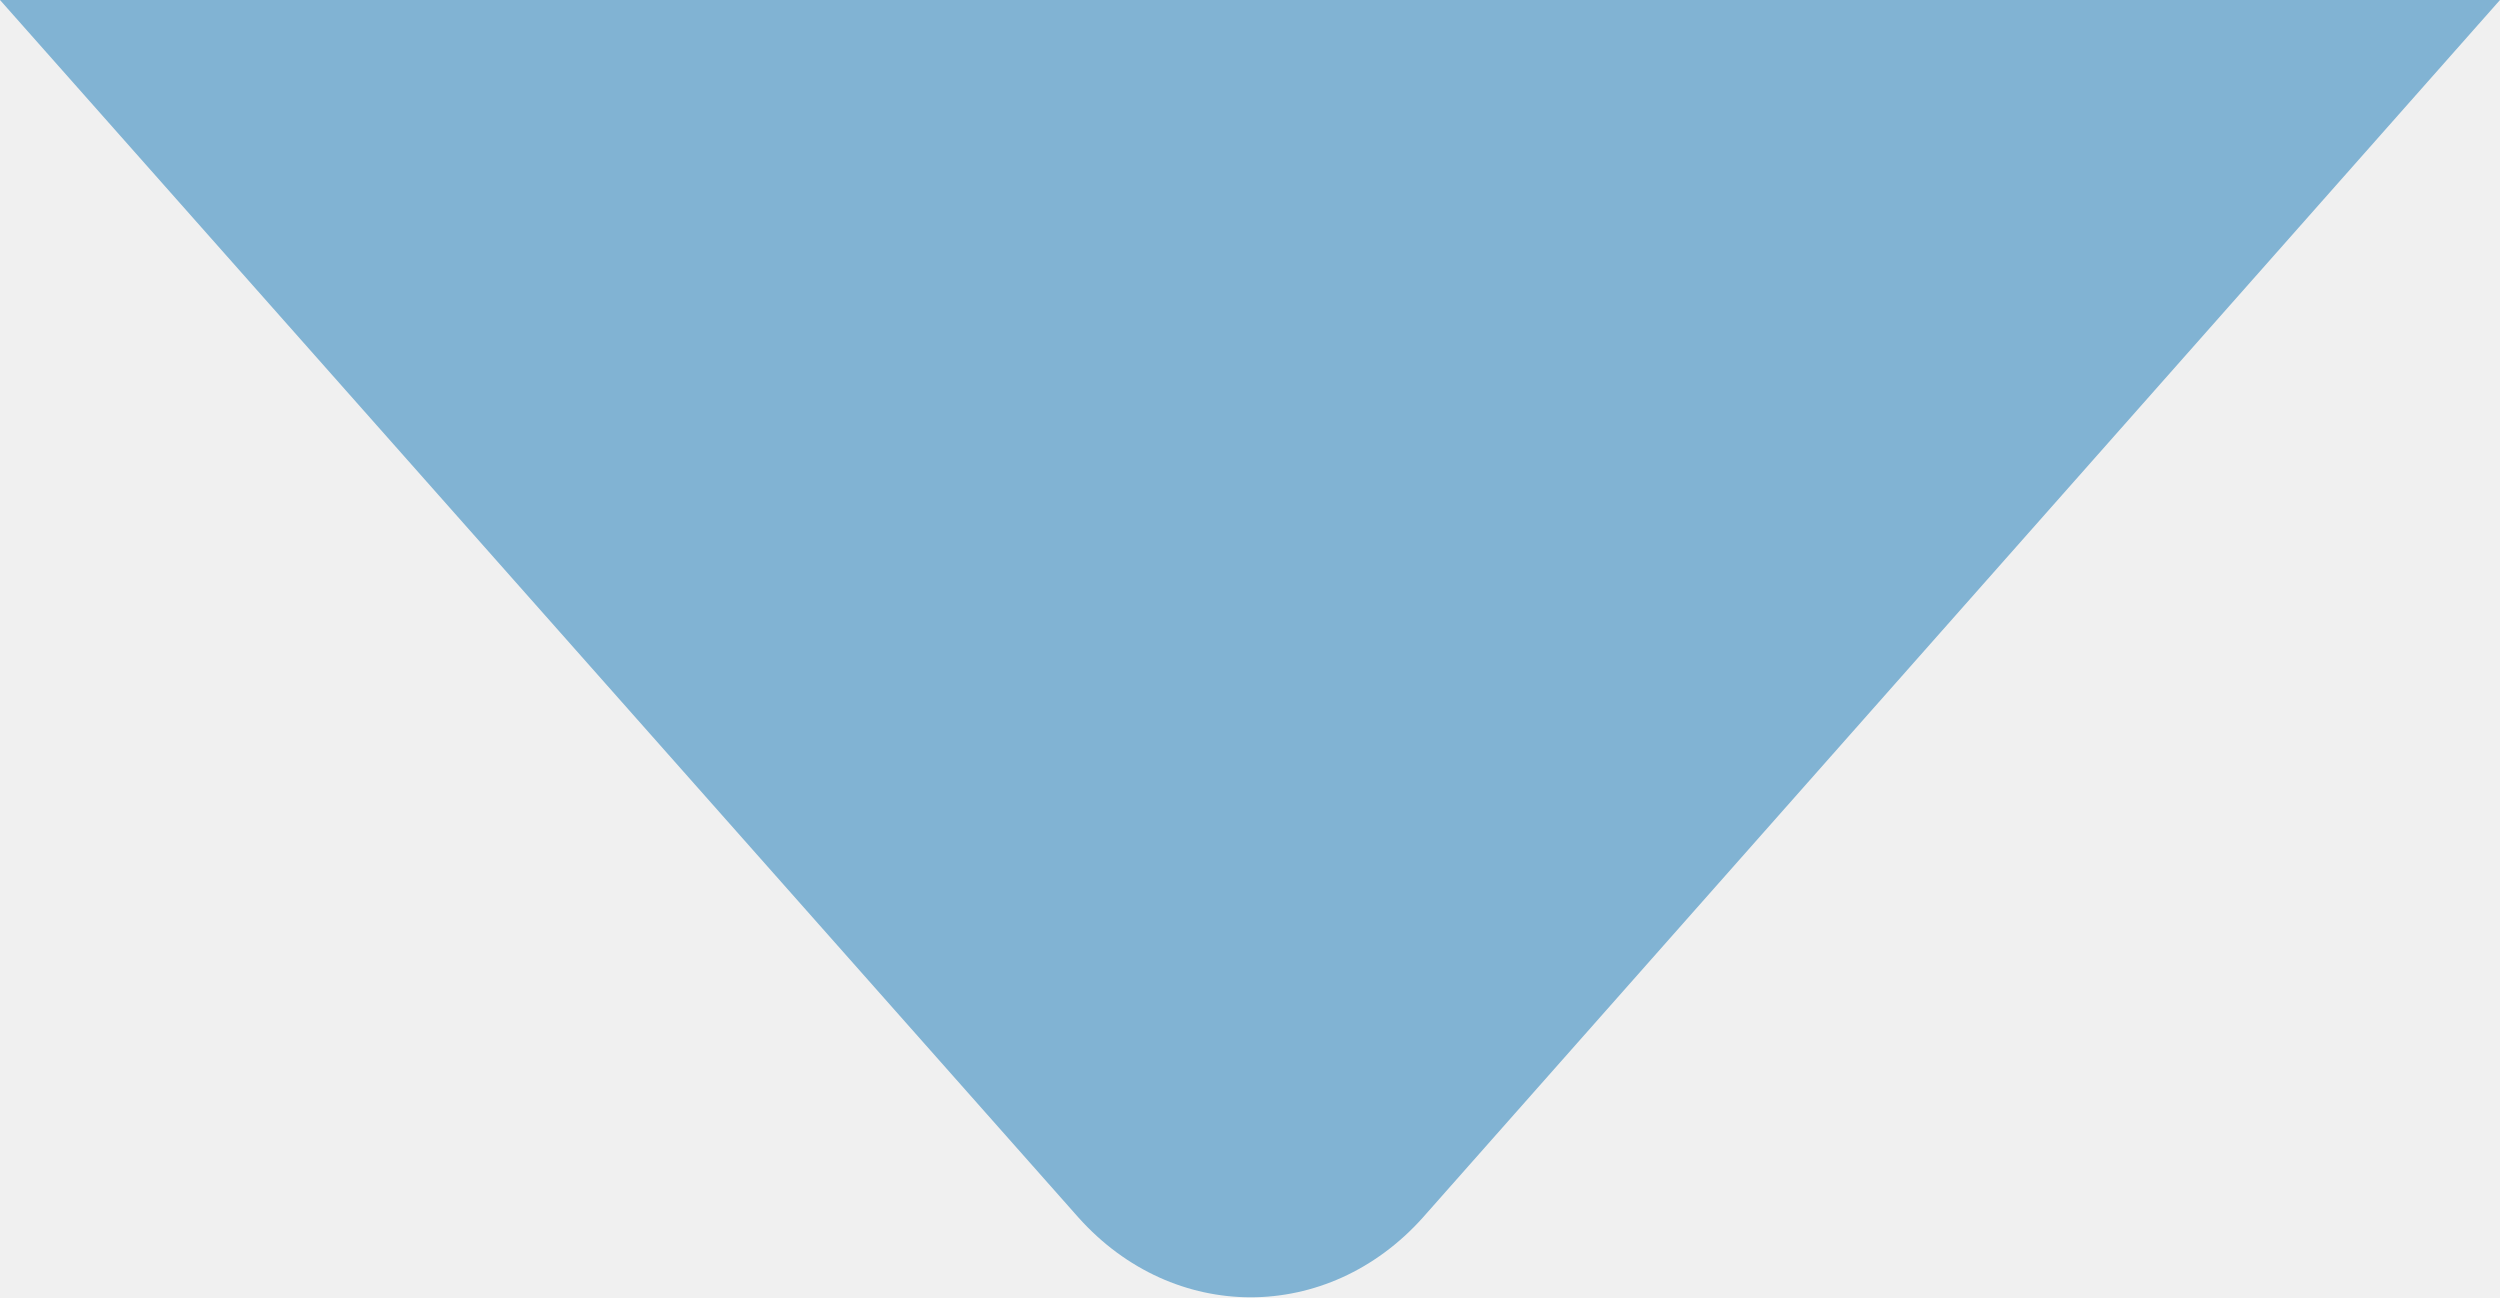
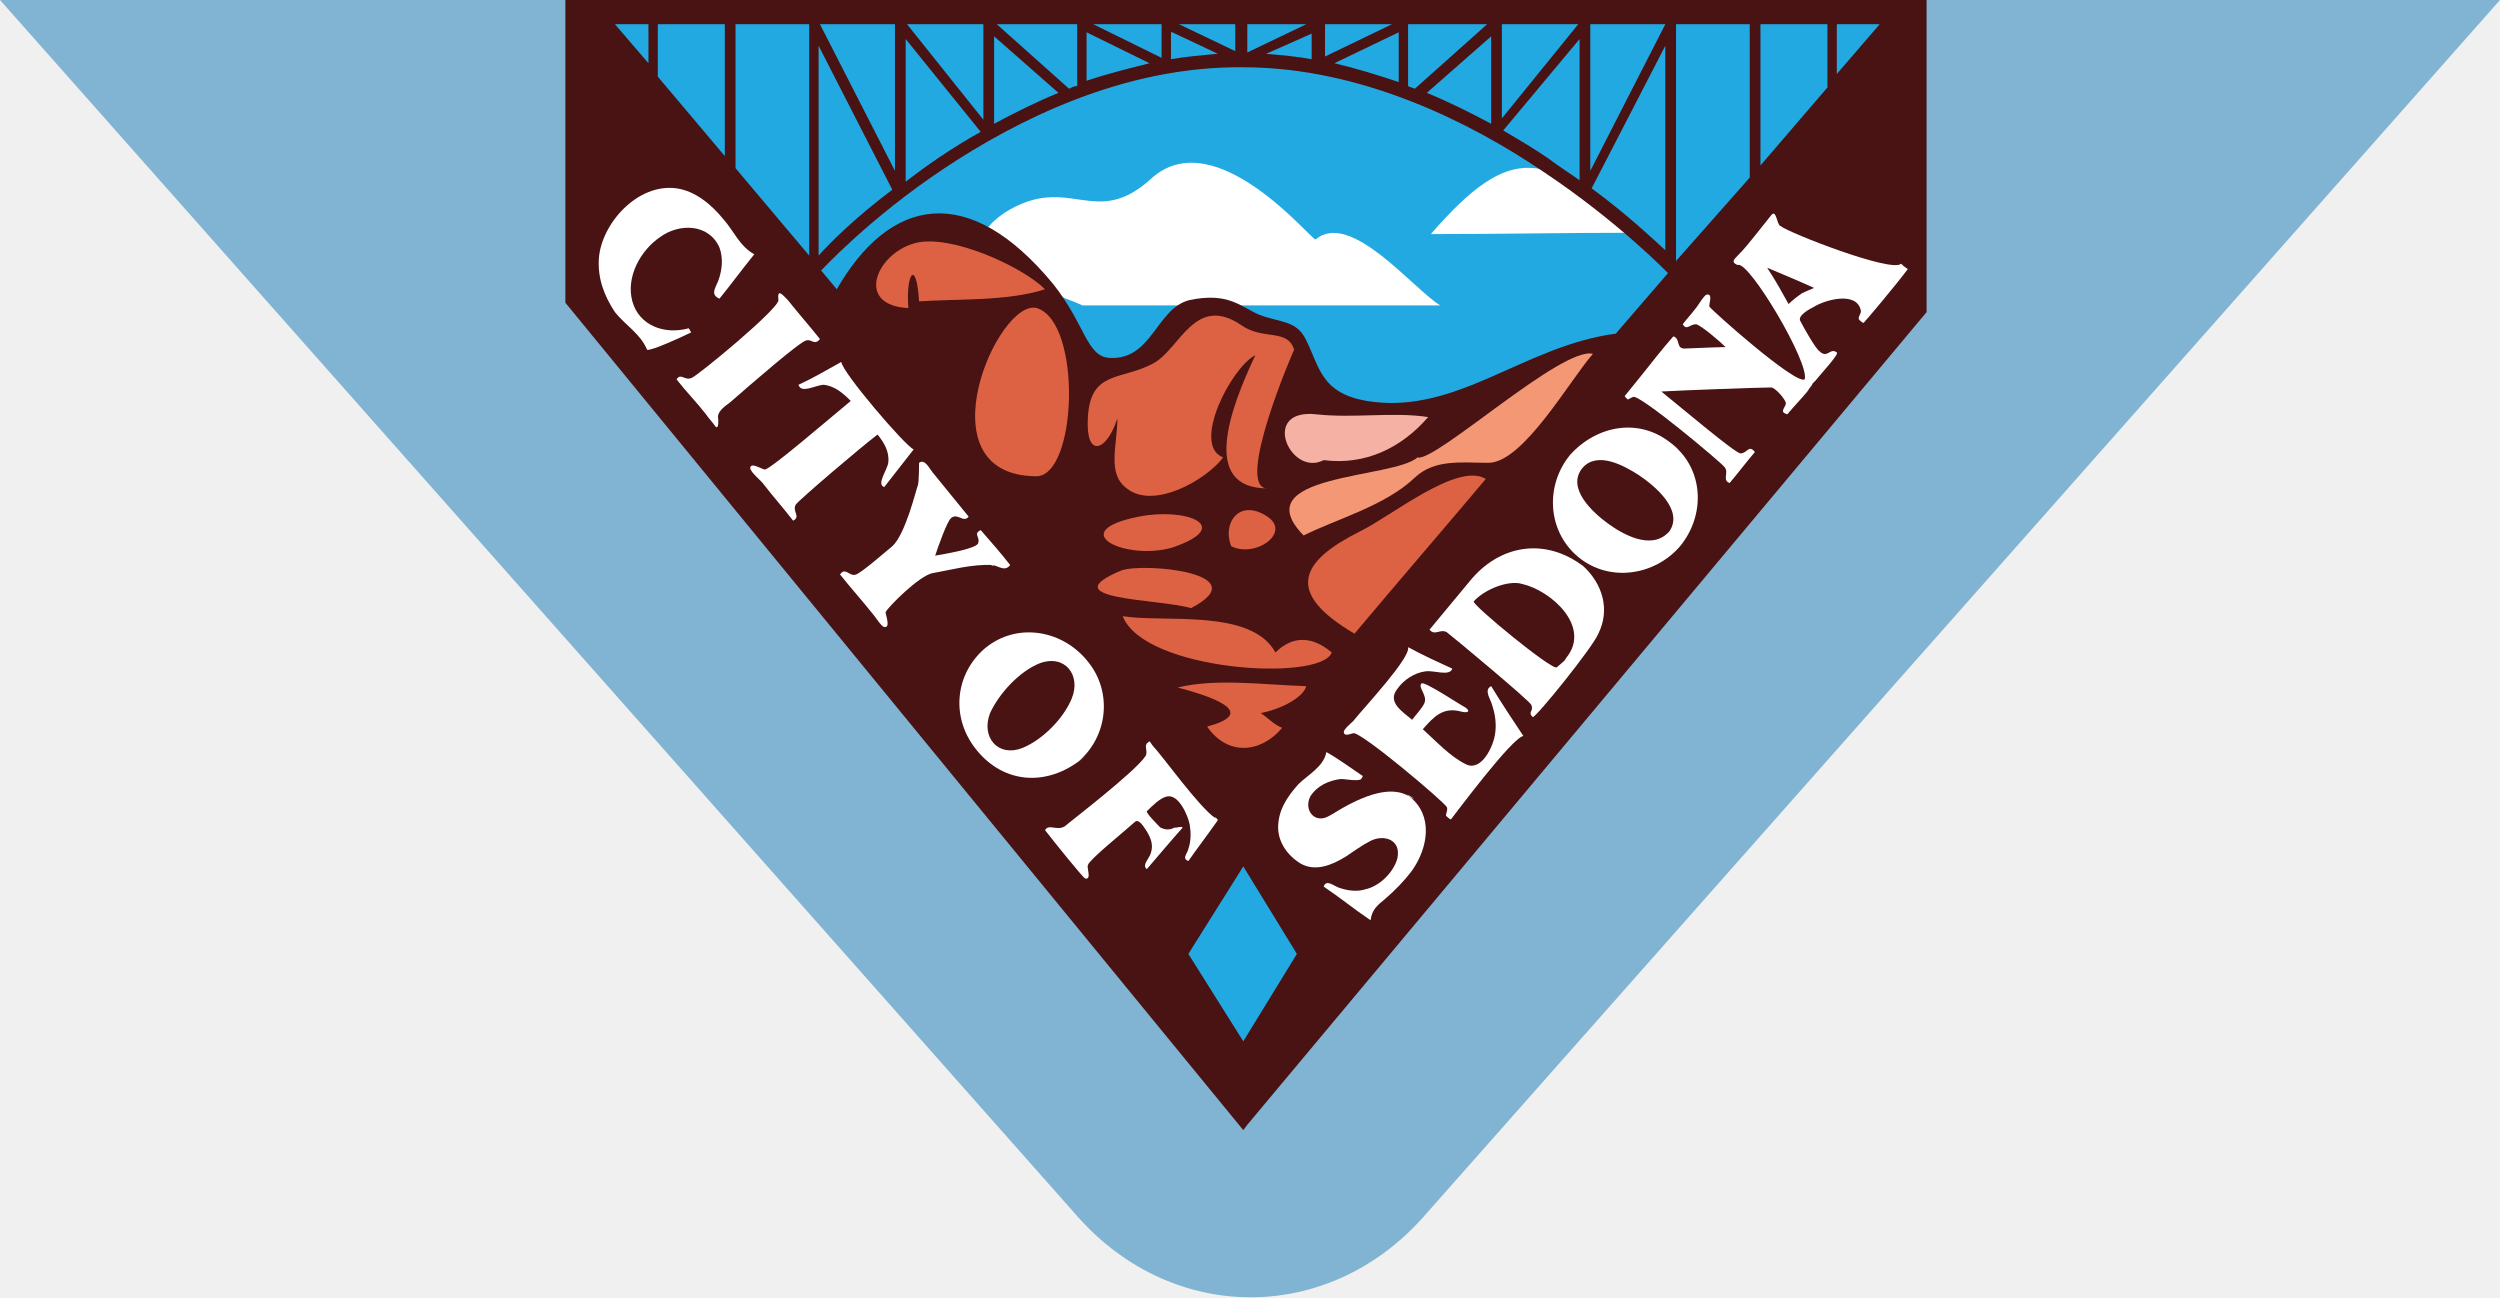
<svg xmlns="http://www.w3.org/2000/svg" width="185" height="96" viewBox="0 0 185 96" fill="none">
  <path d="M185 0H0L79.81 90.101C86.849 97.966 98.25 97.966 105.289 90.101L185 0Z" fill="#81B3D3" />
+   <path d="M42.83 0.697L92.004 58.84L140.882 1.095L42.83 0.697Z" fill="#23A9E1" />
+   <path d="M120.954 17.224C115.898 17.224 110.94 17.323 105.884 17.323C111.833 10.454 114.51 11.151 120.954 17.224Z" fill="white" />
+   <path d="M80.107 22.6C88.931 22.6 97.755 22.6 106.578 22.6C104.595 21.405 99.936 15.531 97.358 17.721C97.16 17.921 89.922 8.861 85.163 13.241C80.999 17.025 79.116 12.744 74.357 15.73C69.102 19.314 77.529 21.405 80.107 22.6Z" fill="white" />
+   <path d="M92.302 0H41.838V22.401L92.004 83.63L92.302 83.231L142.567 23.098V0H92.302ZM54.429 1.792H59.882V18.916L54.429 12.445V1.792ZM53.636 11.549L48.679 5.675V1.792H53.636V11.549ZM72.771 8.861L67.12 1.792H72.771V8.861ZM66.227 12.644L60.675 1.792H66.227V12.644ZM60.576 3.385L66.029 14.038C63.253 16.129 61.369 18.02 60.576 18.916V3.385ZM67.02 2.887L72.572 9.757C71.482 10.354 70.391 11.051 69.499 11.648C68.607 12.246 67.814 12.843 67.02 13.441V2.887ZM73.564 2.688L78.323 6.87C76.637 7.566 75.051 8.363 73.564 9.159V2.688ZM79.116 6.571L73.762 1.792H79.711V6.372C79.413 6.372 79.314 6.471 79.116 6.571ZM98.052 1.792H103.009L98.052 4.181V1.792ZM92.302 1.792H96.664L92.302 3.883V1.792ZM91.409 3.783L87.245 1.792H91.409V3.783ZM85.957 4.281L80.9 1.792H85.957V4.281ZM80.405 2.389L85.064 4.679C83.478 5.078 81.892 5.476 80.405 5.974V2.389ZM86.75 2.389L90.121 3.982C88.931 4.082 87.84 4.181 86.651 4.381V2.389H86.75ZM97.061 2.489V4.381C95.97 4.181 94.879 4.082 93.69 3.982L97.061 2.489ZM103.505 2.389V6.073C102.018 5.575 100.431 5.078 98.746 4.679L103.505 2.389ZM104.199 1.792H110.048L104.695 6.571C104.496 6.471 104.397 6.471 104.199 6.372V1.792ZM117.682 1.792H123.234L117.682 12.644V1.792ZM111.139 1.792H116.79L111.139 8.761V1.792ZM110.346 2.688V9.159C108.858 8.363 107.272 7.566 105.587 6.87L110.346 2.688ZM116.889 2.887V13.341C116.195 12.843 115.402 12.345 114.609 11.748C113.617 11.051 112.428 10.354 111.238 9.657L116.889 2.887ZM123.234 3.385V18.518C122.144 17.522 120.359 15.83 117.781 13.938L123.234 3.385ZM124.027 19.314V1.792H129.48V13.142L124.027 19.314C124.126 19.414 124.027 19.414 124.027 19.314ZM130.273 1.792H135.23V6.471L130.273 12.246V1.792ZM47.985 1.792V4.679L45.506 1.792H47.985ZM60.675 19.912L60.774 20.011C60.774 20.011 64.344 16.129 69.895 12.445C75.15 8.96 83.081 4.878 92.004 4.978C100.828 4.978 108.958 9.159 114.113 12.644C119.665 16.328 123.333 20.111 123.432 20.21L119.566 24.691C112.725 25.587 107.768 30.764 101.125 29.669C97.754 29.071 97.655 27.18 96.664 25.189C95.97 23.695 94.78 23.894 93.194 23.297C91.806 22.7 90.914 21.604 88.039 22.202C85.56 22.799 85.263 26.682 82.09 26.483C80.405 26.383 80.305 23.994 77.926 21.007C71.68 13.441 65.831 14.536 61.865 21.505L91.905 57.247L60.675 19.912ZM135.924 5.476V1.792H139.097L135.924 5.476Z" fill="#491213" />
+   <path d="M87.939 70.588L92.004 64.116L95.97 70.588L92.004 77.059L87.939 70.588Z" fill="#23A9E1" />
+   <path d="M64.938 32.158C65.434 32.755 65.831 33.452 65.731 34.248C65.632 34.846 64.839 35.841 65.434 36.04C66.128 35.144 66.921 34.149 67.615 33.253C67.02 33.054 62.261 27.478 62.261 26.781C61.171 27.379 60.179 27.976 59.089 28.474C59.287 29.171 60.378 28.474 60.973 28.474C61.766 28.573 62.361 29.071 62.956 29.669C61.27 31.062 57.106 34.647 56.61 34.746C56.412 34.746 55.52 34.149 55.52 34.647C55.52 34.945 56.412 35.642 56.511 35.841C57.205 36.737 57.998 37.633 58.692 38.529C59.287 38.231 58.593 37.833 58.891 37.335C59.188 36.937 63.749 33.054 64.938 32.158Z" fill="white" />
+   <path d="M59.684 25.189C60.08 25.089 60.279 25.587 60.675 25.089C59.882 24.093 59.089 23.197 58.296 22.202C57.899 21.803 57.503 21.306 57.602 22.202C57.701 22.799 51.554 27.877 51.157 27.976C50.662 28.175 50.364 27.578 50.067 28.076C50.761 28.972 51.554 29.768 52.248 30.664C52.446 30.963 52.744 31.262 52.942 31.56C53.239 31.859 53.14 30.863 53.14 30.963C53.041 30.465 53.636 30.067 54.033 29.768C55.52 28.474 59.287 25.189 59.684 25.189Z" fill="white" />
+   <path d="M50.959 24.293C49.175 24.79 47.291 24.093 46.795 22.301C46.3 20.509 47.39 18.518 48.877 17.522C50.265 16.527 52.446 16.527 53.239 18.319C53.537 19.115 53.438 20.011 53.14 20.808C52.942 21.306 52.545 21.803 53.239 22.102C54.132 21.007 54.925 19.912 55.817 18.817C54.727 18.219 54.33 17.124 53.537 16.228C52.645 15.133 51.455 14.137 50.067 13.938C47.192 13.54 44.515 16.527 44.317 19.115C44.218 20.609 44.713 21.903 45.506 23.098C46.3 24.093 47.39 24.691 47.886 25.885C48.183 25.985 50.563 24.89 51.157 24.591C51.058 24.492 51.058 24.392 50.959 24.293C50.959 24.293 50.265 24.492 50.959 24.293Z" fill="white" />
+   <path d="M89.922 60.532C88.733 59.736 85.957 55.853 85.362 55.255C85.263 55.156 85.163 54.957 85.064 54.857C85.064 54.857 84.767 55.056 84.866 55.056C84.668 55.156 84.965 55.654 84.767 55.952C83.974 57.147 79.017 60.93 78.818 61.129C78.224 61.528 77.629 60.93 77.331 61.428C78.025 62.324 80.107 64.913 80.305 65.012C80.801 65.112 80.405 64.216 80.504 64.017C80.603 63.618 83.081 61.627 83.974 60.831C84.271 60.532 84.668 61.229 84.866 61.528C85.163 62.025 85.362 62.523 85.163 63.121C85.064 63.519 84.469 64.017 84.866 64.315C85.461 63.618 87.245 61.528 87.444 61.328C87.741 61.03 86.849 61.328 86.948 61.229C86.551 61.428 86.254 61.428 85.857 61.229C85.758 61.129 84.767 60.134 84.866 60.034C85.263 59.636 85.857 59.039 86.353 58.939C87.245 58.74 87.939 60.432 88.039 61.03C88.138 61.627 88.138 62.224 87.939 62.822C87.84 63.22 87.444 63.519 87.939 63.718C88.633 62.722 89.327 61.826 90.021 60.831C90.22 60.632 90.021 60.532 89.922 60.532C90.121 60.532 89.823 60.432 89.922 60.532Z" fill="white" />
+   <path d="M79.81 56.35C81.991 54.459 82.288 51.273 80.603 49.083C78.719 46.594 75.249 45.996 72.87 47.988C70.689 49.879 70.391 52.965 72.077 55.255C74.059 57.944 77.232 58.242 79.81 56.35C80.999 55.455 79.711 56.45 79.81 56.35ZM79.314 51.671C78.719 53.165 77.133 54.758 75.646 55.355C73.861 56.052 72.572 54.559 73.266 52.766C73.96 51.273 75.448 49.68 76.935 49.083C78.818 48.386 80.008 49.979 79.314 51.671C79.413 51.472 78.918 52.567 79.314 51.671Z" fill="white" />
+   <path d="M73.465 41.815C73.96 41.914 74.357 42.313 74.754 41.815C74.059 40.919 73.266 40.023 72.572 39.226C71.978 39.525 72.572 39.724 72.374 40.222C72.176 40.62 69.796 41.018 69.201 41.118C69.4 40.521 70.094 38.529 70.391 38.33C70.887 37.932 71.284 38.728 71.68 38.231C70.788 37.136 69.895 36.04 69.003 34.945C68.706 34.547 68.408 33.95 68.012 34.248C68.012 34.248 68.012 35.742 67.913 35.941C67.814 36.14 67.02 39.525 66.029 40.421C65.533 40.819 63.848 42.313 63.352 42.512C62.856 42.711 62.559 41.914 62.162 42.512C62.956 43.507 63.848 44.503 64.641 45.499C64.74 45.598 65.236 46.395 65.434 46.395C65.93 46.494 65.533 45.499 65.533 45.3C65.731 44.901 68.012 42.611 69.003 42.412C70.193 42.213 71.978 41.715 73.465 41.815C73.762 41.914 73.068 41.815 73.465 41.815Z" fill="white" />
+   <path d="M67.219 22.799C63.253 22.6 64.839 18.817 67.615 18.02C70.193 17.224 75.646 19.713 77.331 21.405C74.555 22.301 70.986 22.102 68.012 22.301C67.814 19.115 67.02 20.21 67.219 22.799Z" fill="#DC6243" />
+   <path d="M76.637 35.244C68.111 35.144 73.861 22.003 76.736 22.799C80.107 23.894 79.711 35.343 76.637 35.244Z" fill="#DC6243" />
+   <path d="M82.685 30.963C81.892 33.452 80.305 33.95 80.504 30.863C80.702 27.379 82.982 28.175 85.362 26.881C87.344 25.786 88.435 21.704 91.905 24.093C93.491 25.189 95.276 24.293 95.772 25.885C95.772 25.786 91.31 36.14 93.789 36.14C88.832 36.14 91.013 30.266 92.897 26.284C91.112 27.18 88.138 32.954 90.517 33.85C89.228 35.543 85.362 37.733 83.379 36.14C81.892 35.045 82.685 32.954 82.685 30.963Z" fill="#DC6243" />
+   <path d="M86.75 40.521C83.28 41.516 78.719 39.326 84.271 38.231C87.741 37.534 91.409 38.928 86.75 40.521C86.849 40.521 86.65 40.521 86.75 40.521Z" fill="#DC6243" />
+   <path d="M91.112 40.421C90.418 38.728 91.707 36.837 93.789 38.231C95.573 39.425 92.897 41.317 91.112 40.421Z" fill="#DC6243" />
+   <path d="M88.138 45.001C85.758 44.304 77.728 44.403 82.982 42.213C84.668 41.616 93.095 42.412 88.138 45.001Z" fill="#DC6243" />
+   <path d="M98.548 48.286C97.16 47.092 95.672 46.992 94.384 48.286C92.599 45.001 86.155 46.096 83.081 45.598C84.668 49.68 97.754 50.477 98.548 48.286Z" fill="#DC6243" />
+   <path d="M96.664 50.775C93.491 50.676 90.021 50.178 87.146 50.875C89.03 51.373 93.491 52.667 89.327 53.762C90.815 55.952 93.293 55.753 94.879 53.861C94.185 53.563 93.888 53.165 93.293 52.766C94.879 52.468 96.466 51.572 96.664 50.775Z" fill="#DC6243" />
+   <path d="M100.233 46.892C94.978 43.806 96.267 41.516 100.63 39.326C102.91 38.231 107.867 34.149 109.949 35.443C106.677 39.326 103.406 43.109 100.233 46.892Z" fill="#DC6243" />
+   <path d="M96.466 39.625C92.004 35.045 103.108 35.443 104.893 33.85C106.182 34.248 115.6 25.587 117.88 26.184C116.195 28.076 112.725 34.248 110.147 34.248C108.165 34.248 106.182 33.95 104.695 35.343C102.513 37.434 98.845 38.43 96.466 39.625Z" fill="#F49774" />
+   <path d="M97.953 34.049C95.474 35.343 93.194 30.166 97.457 30.664C100.233 30.963 103.108 30.465 105.686 30.863C103.703 33.153 101.026 34.447 97.953 34.049Z" fill="#F4B1A4" />
+   <path d="M110.445 52.269C110.643 52.866 110.742 53.563 110.643 54.26C110.544 55.156 109.652 57.147 108.462 56.55C107.272 55.952 106.281 54.857 105.289 53.961C106.082 53.065 106.776 52.269 108.164 52.667C108.561 52.766 108.858 52.667 108.462 52.368C108.065 52.169 105.388 50.377 105.19 50.576C104.893 50.875 105.686 51.472 105.388 52.069C105.19 52.468 104.794 52.866 104.496 53.264C103.802 52.667 102.613 51.97 103.406 50.974C103.901 50.277 104.694 49.78 105.488 49.68C106.082 49.581 107.272 50.078 107.47 49.481C106.38 48.983 105.289 48.485 104.199 47.888C104.397 48.684 100.927 52.368 100.134 53.364C100.035 53.463 99.44 53.961 99.44 54.16C99.44 54.559 100.035 54.26 100.134 54.26C100.63 54.061 106.876 59.337 107.074 59.736C107.173 60.034 106.876 60.333 107.074 60.432C107.074 60.432 107.272 60.632 107.371 60.632C107.768 60.134 111.833 54.658 112.725 54.459C111.932 53.264 111.139 52.069 110.346 50.775C109.751 51.074 110.346 51.771 110.445 52.269Z" fill="white" />
+   <path d="M104.298 58.939C102.216 57.645 98.746 60.233 98.25 60.432C97.259 60.93 96.466 59.935 96.961 58.939C97.457 58.143 98.349 57.744 99.242 57.645C99.539 57.645 100.531 57.844 100.729 57.645C100.828 57.446 100.927 57.446 100.729 57.346C99.837 56.749 99.043 56.151 98.151 55.654C97.953 56.749 96.763 57.346 96.069 58.043C95.276 58.939 94.582 59.935 94.582 61.229C94.582 62.324 95.276 63.32 96.267 63.917C97.358 64.514 98.548 64.017 99.539 63.419C100.134 63.021 100.828 62.523 101.423 62.224C102.414 61.727 103.703 62.125 103.406 63.519C103.108 64.614 102.018 65.609 101.026 65.809C100.431 66.008 99.737 65.908 99.142 65.709C98.746 65.609 98.151 65.012 97.953 65.609C99.142 66.406 100.233 67.302 101.423 68.099C101.522 67.302 101.919 67.003 102.513 66.506C103.207 65.908 103.901 65.211 104.496 64.415C105.686 62.722 106.082 60.333 104.298 58.939Z" fill="white" />
+   <path d="M104.298 58.939C103.703 58.441 105.289 59.536 104.298 58.939V58.939Z" fill="white" />
+   <path d="M140.683 19.514C139.989 20.21 132.355 17.224 131.76 16.726C131.463 16.626 131.463 15.432 131.066 15.93C130.67 16.427 130.273 16.925 129.877 17.423C129.48 17.921 129.084 18.419 128.588 18.916C128.29 19.215 128.092 19.414 128.588 19.613C129.381 19.215 133.942 26.881 133.545 28.076C132.851 28.474 126.704 22.998 126.506 22.7C126.407 22.6 126.803 21.704 126.308 21.803C126.109 21.803 125.614 22.7 125.415 22.899C125.118 23.297 124.82 23.596 124.523 23.994C124.82 24.492 125.019 23.994 125.514 23.994C125.911 24.093 127.299 25.288 127.696 25.686C127.002 25.686 125.019 25.786 124.82 25.786C123.928 25.885 124.424 25.089 123.829 24.89C123.036 25.786 122.342 26.682 121.549 27.677C121.152 28.175 120.656 28.773 120.26 29.27C120.161 29.37 120.26 29.27 120.26 29.37C120.557 29.669 120.359 29.569 120.855 29.37C121.35 29.171 127.398 34.248 127.596 34.547C127.993 34.945 127.398 35.543 127.993 35.742C128.588 35.045 129.183 34.248 129.778 33.551C129.877 33.452 129.877 33.452 129.778 33.352C129.381 32.954 129.282 33.551 128.786 33.551C128.29 33.452 124.424 30.166 122.937 28.972C124.721 28.872 130.174 28.673 131.066 28.673C131.364 28.673 132.157 29.569 132.157 29.868C132.058 30.266 131.661 30.465 132.256 30.664C132.752 30.067 133.248 29.569 133.743 28.972L133.942 28.673C134.041 28.573 134.041 28.573 134.14 28.374L134.338 28.175C134.735 27.677 136.123 26.184 135.924 26.084C135.429 25.686 135.23 26.582 134.636 25.985C134.338 25.786 133.446 24.193 133.248 23.795C132.95 23.396 133.842 22.899 134.239 22.7C135.032 22.202 137.412 21.505 137.709 22.998C137.709 23.297 137.412 23.496 137.61 23.695C137.61 23.695 137.808 23.894 137.907 23.894C138.106 23.695 140.287 21.107 141.179 19.912C140.882 19.713 140.782 19.613 140.683 19.514ZM133.347 21.704C133.446 21.704 133.545 21.604 133.347 21.704C133.049 21.903 132.653 22.202 132.355 22.5C131.86 21.604 131.364 20.708 130.769 19.812C131.959 20.31 133.148 20.808 134.239 21.306C134.041 21.405 133.743 21.505 133.347 21.704Z" fill="white" />
+   <path d="M123.73 32.855C121.35 30.863 118.178 31.461 116.195 33.651C114.311 35.941 114.51 39.326 116.79 41.218C119.07 43.109 122.441 42.611 124.325 40.421C126.208 38.131 126.109 34.746 123.73 32.855ZM123.432 39.425C123.432 39.425 123.432 39.525 123.432 39.425C122.144 40.72 120.062 39.525 118.971 38.728C117.88 37.932 115.898 36.14 117.087 34.647C118.178 33.352 120.161 34.447 121.251 35.144C122.441 35.941 124.622 37.733 123.532 39.326C123.631 39.226 123.631 39.226 123.432 39.425Z" fill="white" />
+   <path d="M123.73 32.855C123.432 32.655 124.92 33.85 123.73 32.855V32.855Z" fill="white" />
+   <path d="M123.432 39.526C123.432 39.425 123.432 39.425 123.432 39.526C123.532 39.425 123.532 39.425 123.532 39.425C123.432 39.425 123.432 39.526 123.432 39.526Z" fill="white" />
+   <path d="M117.186 41.914C117.286 42.014 117.484 42.213 117.186 41.914C114.311 39.724 110.941 40.322 108.759 43.01C107.768 44.204 106.777 45.399 105.785 46.594C106.182 47.092 106.578 46.494 107.074 46.793C107.471 47.092 113.221 51.87 113.32 52.169C113.518 52.667 113.023 52.667 113.419 53.065C113.617 53.165 117.88 47.888 118.277 46.892C119.169 45.1 118.574 43.209 117.186 41.914ZM115.898 48.684C115.699 48.983 115.898 48.784 115.204 49.381C114.906 49.68 108.859 44.702 109.057 44.503C109.85 43.607 111.635 42.91 112.626 43.209C114.807 43.706 117.781 46.395 115.898 48.684Z" fill="white" />
</svg>
